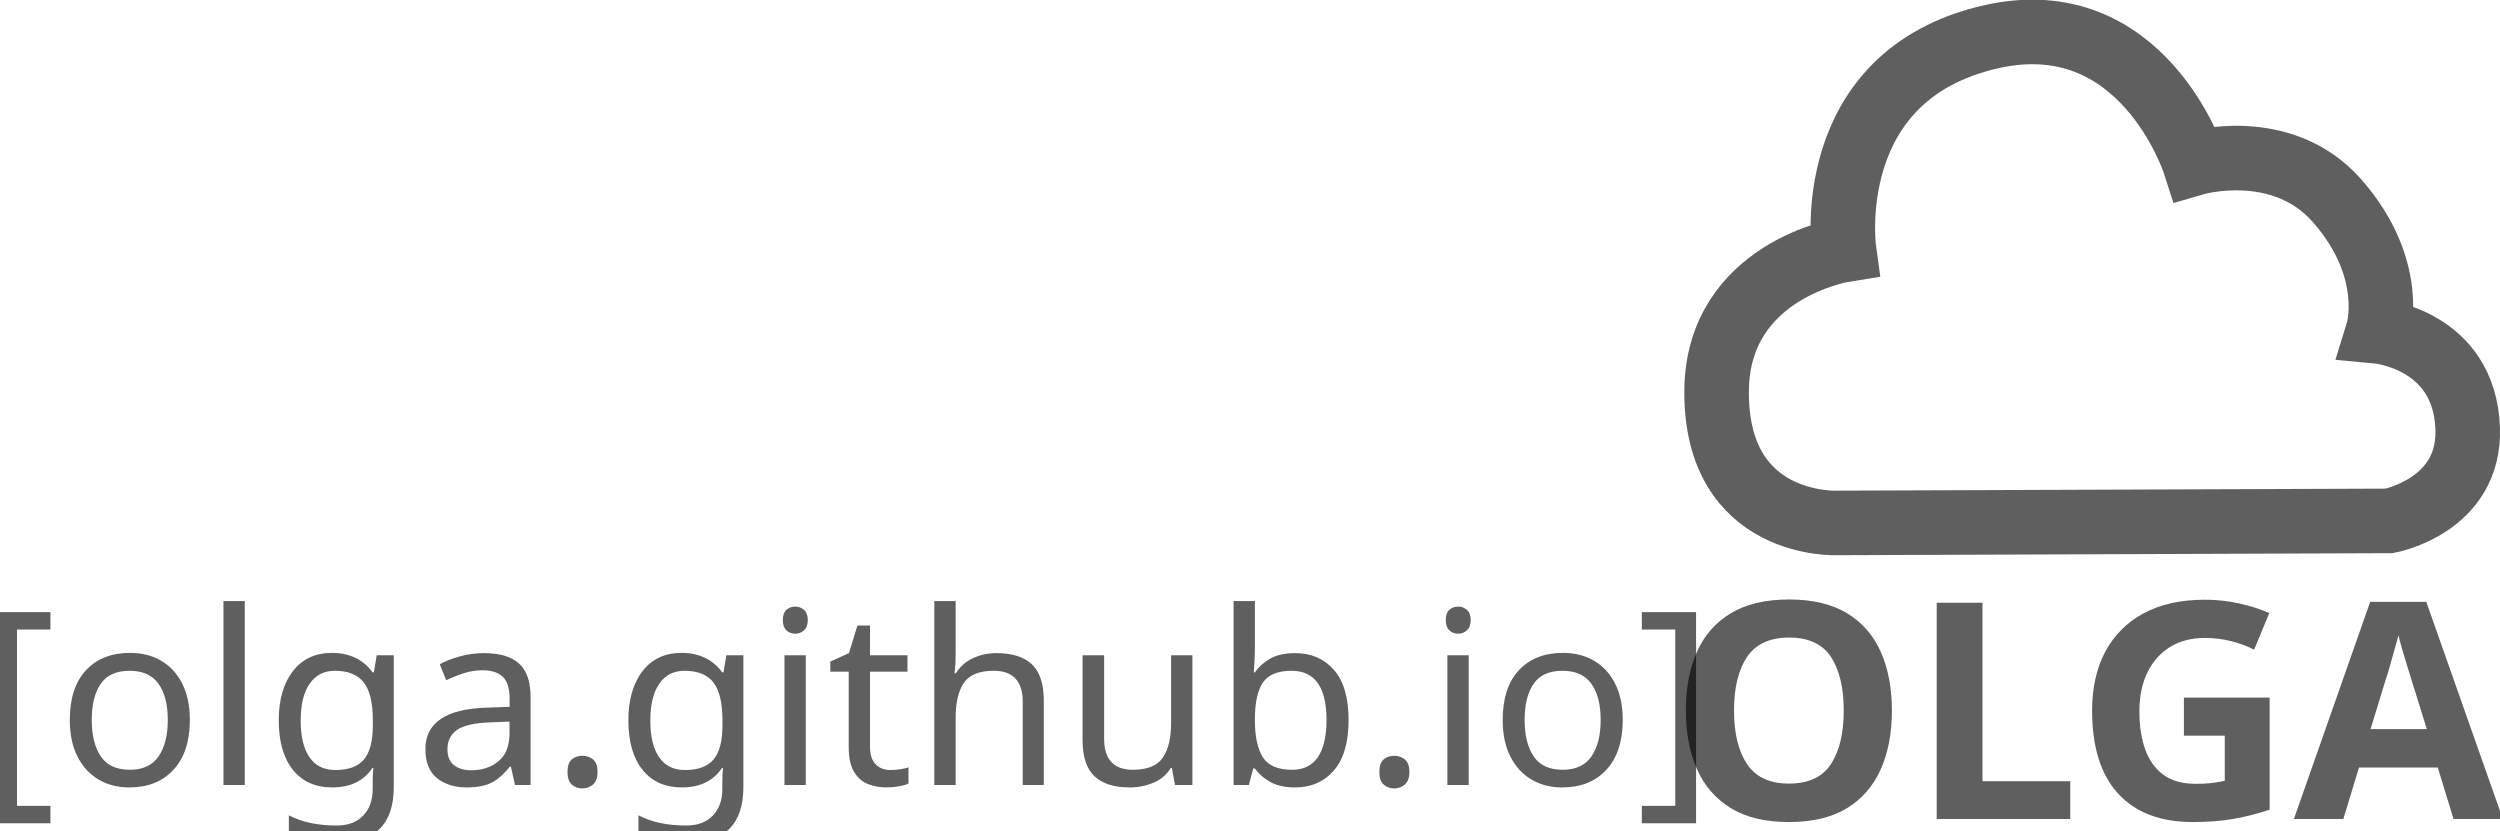
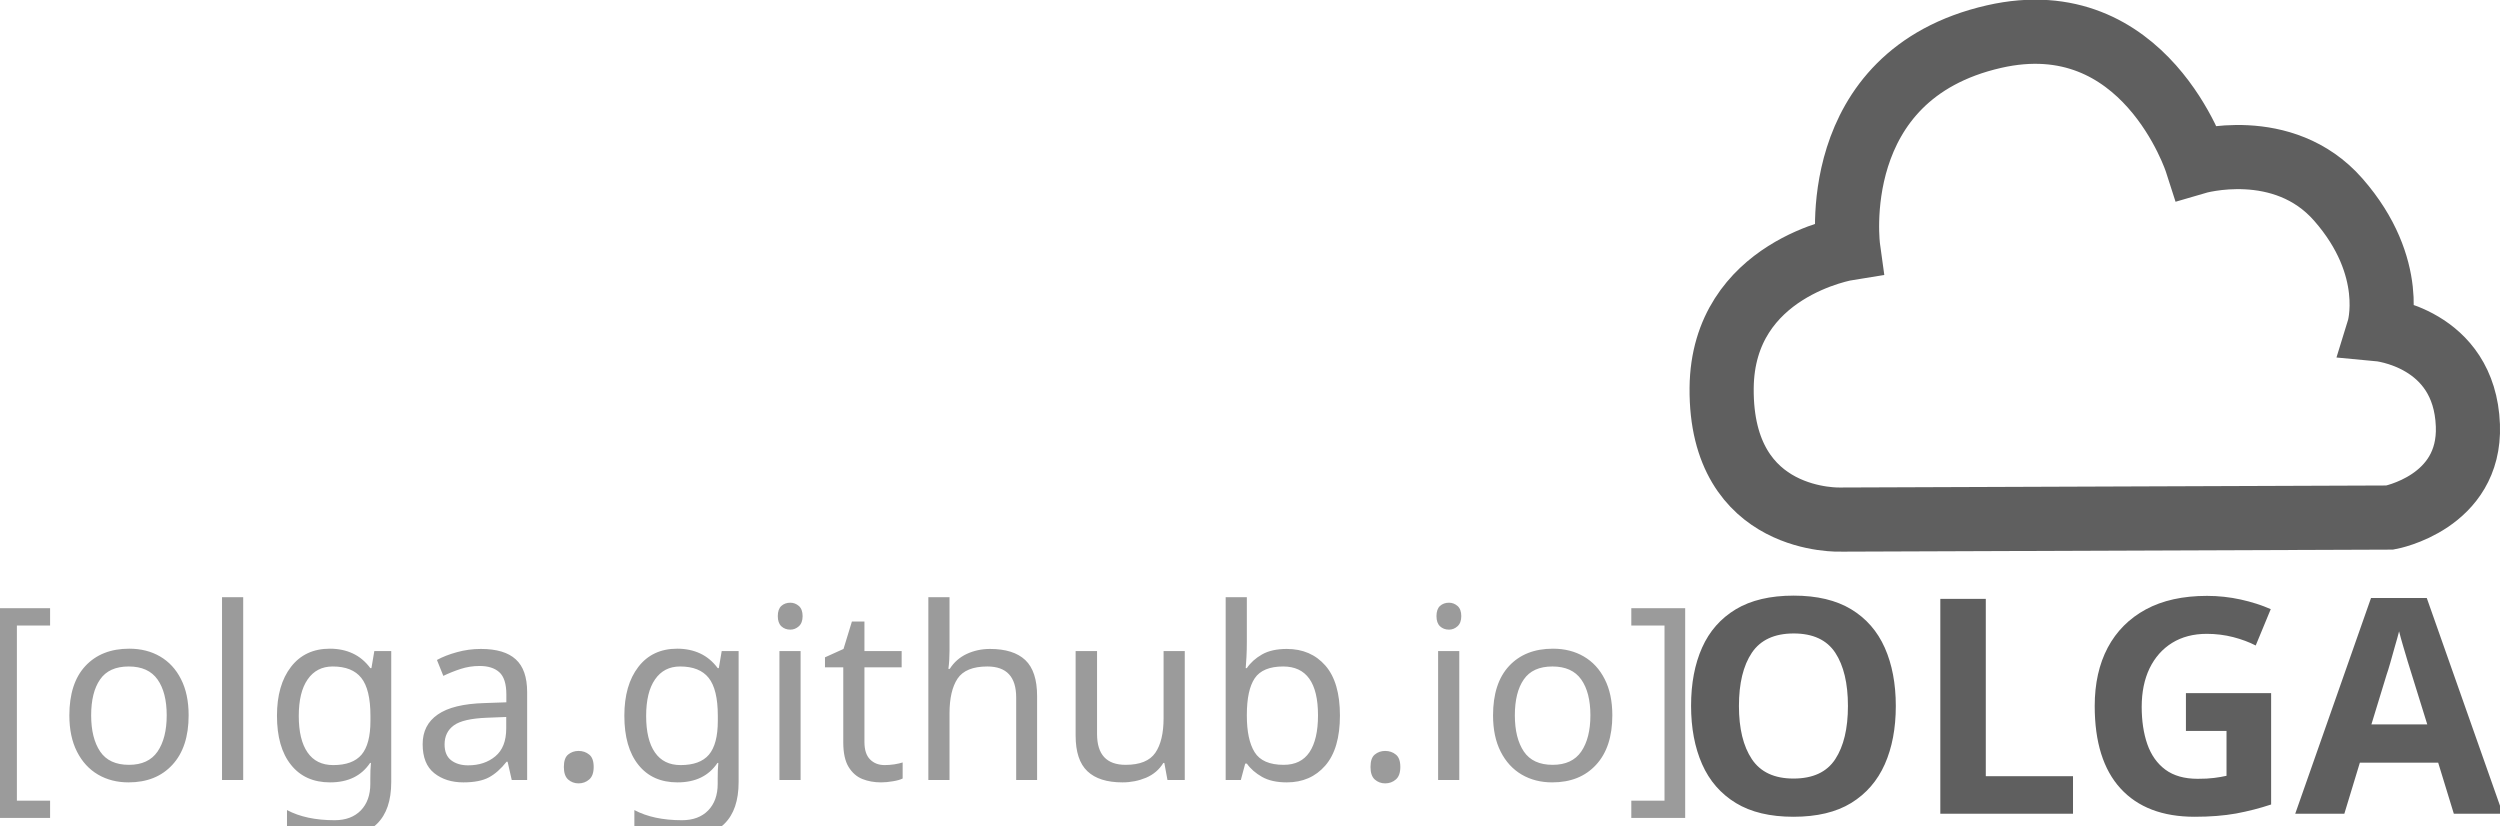
- <svg xmlns="http://www.w3.org/2000/svg" width="309.765" height="102.91" id="svg2" version="1.1">
+ <svg xmlns="http://www.w3.org/2000/svg" width="311.765" height="102.91" id="svg2" version="1.1">
  <defs id="defs4">
    </defs>
-   <g id="layer1" transform="translate(-362.3707,-478.4602)">
+   <g id="layer1" transform="translate(-360.3707,-478.4602)">
    <path style="fill:none;stroke:#000000;stroke-width:8;stroke-linecap:butt;stroke-linejoin:miter;stroke-miterlimit:4;stroke-opacity:0.628;stroke-dasharray:none" d="m 589.97,543.255 68.438,-0.253 c 0,0 10.082,-1.86 9.723,-11.49 -0.411,-11.003 -11.112,-11.996 -11.112,-11.996 0,0 2.375,-7.684 -5.051,-16.162 -6.873,-7.848 -17.678,-4.672 -17.678,-4.672 0,0 -6.413,-19.961 -25.254,-15.657 -21.172,4.836 -18.183,26.39 -18.183,26.39 0,0 -15.645,2.491 -15.784,17.425 -0.159,17.087 14.9,16.415 14.9,16.415 z" id="path3827" />
    <text xml:space="preserve" style="font-size:33.34px;font-style:normal;font-weight:normal;line-height:125%;letter-spacing:0px;word-spacing:0px;fill:#000000;fill-opacity:0.628;stroke:none;font-family:Sans" x="569.085" y="579.943" id="text3829">
      <tspan id="tspan3831" x="569.085" y="579.943" style="font-size:37.536px;font-style:normal;font-variant:normal;font-weight:bold;font-stretch:normal;fill:#000000;fill-opacity:0.628;font-family:Ubuntu;-inkscape-font-specification:Ubuntu">OLGA</tspan>
    </text>
-     <text xml:space="preserve" style="font-size:33.753px;font-style:normal;font-weight:normal;line-height:125%;letter-spacing:0px;word-spacing:0px;fill:#000000;fill-opacity:0.628;stroke:none;font-family:Sans" x="359.491" y="575.731" id="text3589">
-       <tspan id="tspan3591" x="359.491" y="575.731" style="font-size:30px;font-style:normal;font-variant:normal;font-weight:normal;font-stretch:normal;fill:#000000;fill-opacity:0.628;font-family:Ubuntu;-inkscape-font-specification:Ubuntu">[olga.github.io]</tspan>
+     <text xml:space="preserve" style="font-size:33.753px;font-style:normal;font-weight:normal;line-height:125%;letter-spacing:0px;word-spacing:0px;fill:#000000;fill-opacity:0.392;stroke:none;font-family:Sans" x="357.491" y="575.731" id="text3589">
+       <tspan id="tspan3591" x="357.491" y="575.731" style="font-size:30px;font-style:normal;font-variant:normal;font-weight:normal;font-stretch:normal;fill:#000000;fill-opacity:0.392;font-family:Ubuntu;-inkscape-font-specification:Ubuntu">[olga.github.io]</tspan>
    </text>
  </g>
</svg>
